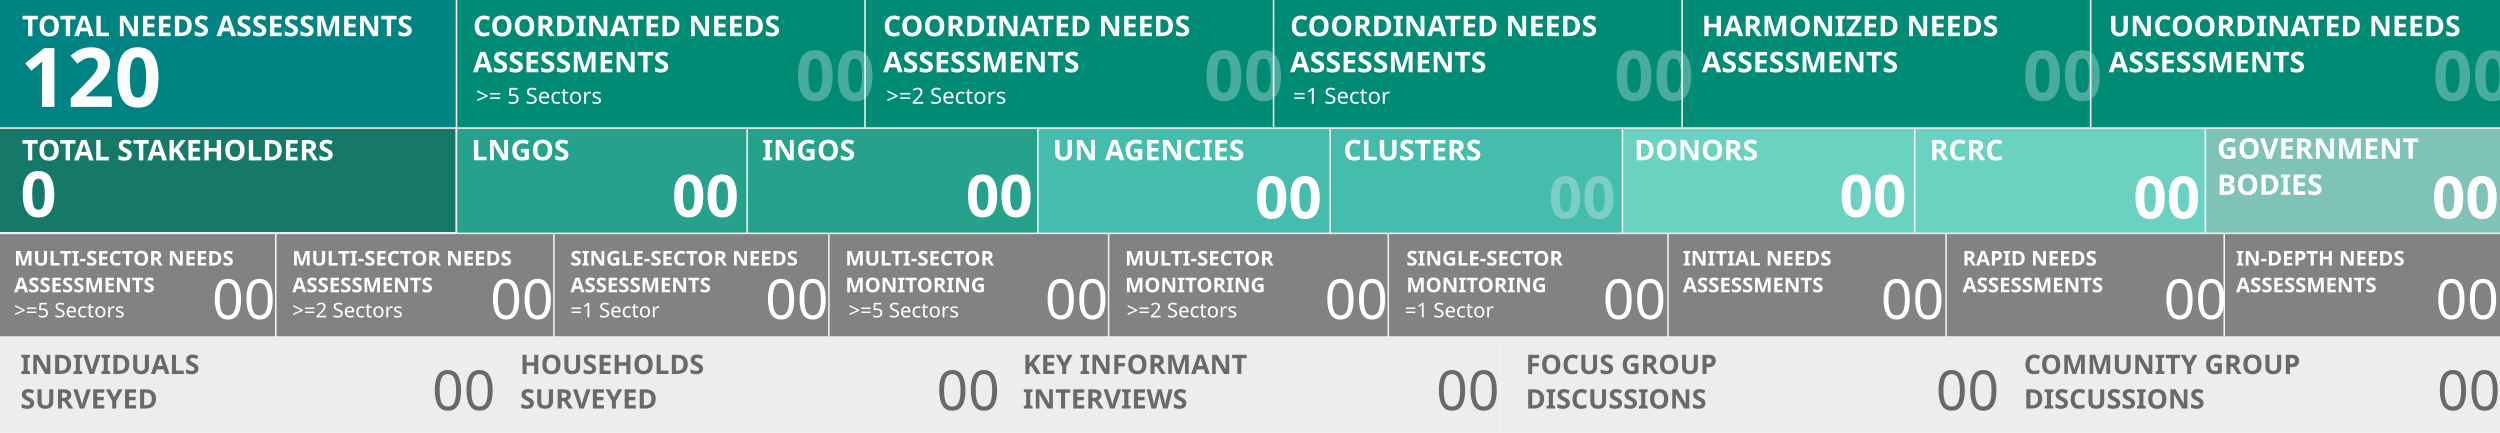
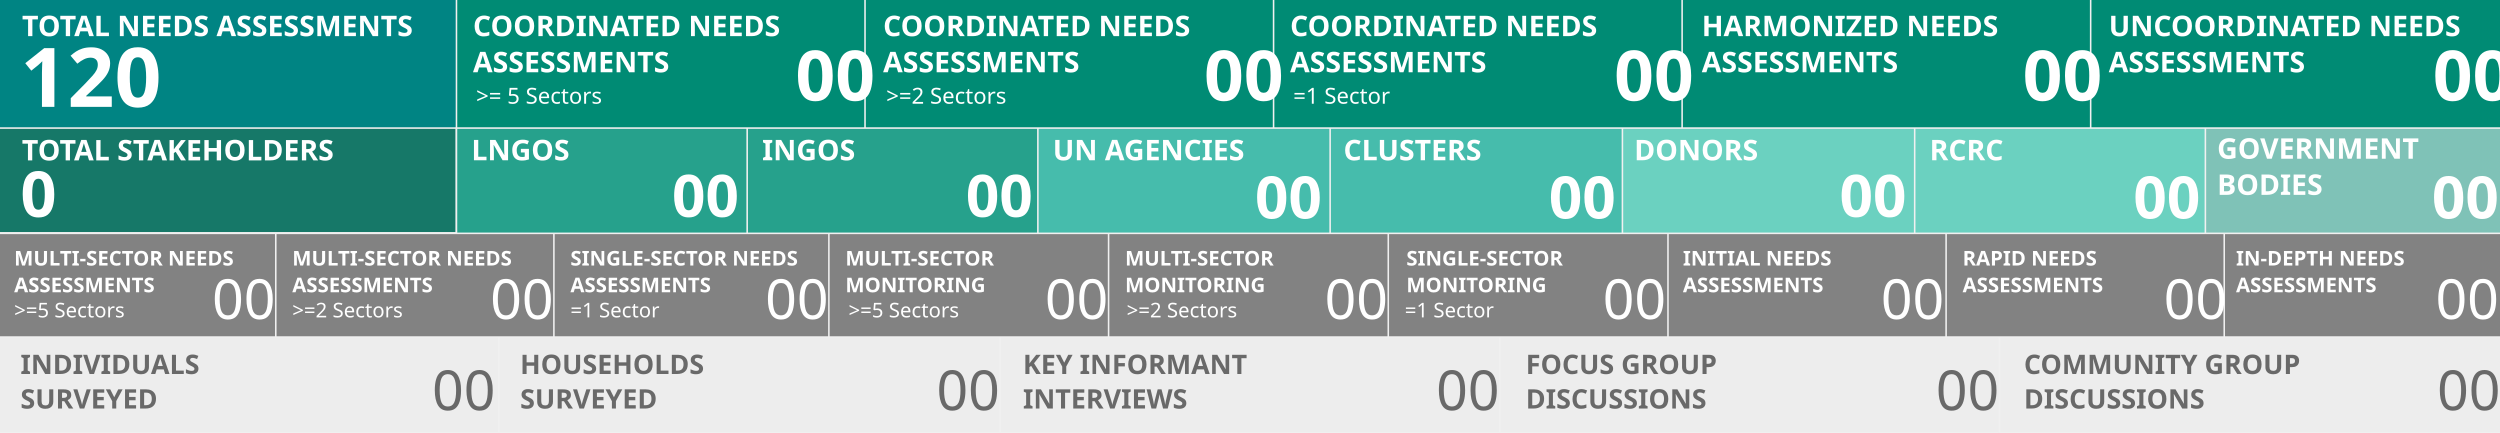
<svg xmlns="http://www.w3.org/2000/svg" width="1591px" height="275px" viewBox="0 0 1591 275" version="1.1">
  <defs />
  <g id="summary" stroke="none" stroke-width="1" fill="none" fill-rule="evenodd">
    <rect id="Rectangle-6" fill="#008483" x="0" y="0" width="290" height="81" />
    <text id="total_assessments" font-family="SourceSansPro-Bold, Source Sans Pro" font-size="52.328" font-weight="bold" fill="#FFFFFF">
      <tspan x="13" y="68">120</tspan>
    </text>
    <text id="TOTAL-NEEDS-ASSESSME" font-family="SourceSansPro-Bold, Source Sans Pro" font-size="18.114" font-weight="bold" fill="#FFFFFF">
      <tspan x="14" y="23">TOTAL NEEDS ASSESSMENTS</tspan>
    </text>
    <g id="Group" transform="translate(0, 82)">
      <rect id="Rectangle-6" fill="#167868" x="0" y="0" width="289.818" height="65.673" />
      <text id="TOTAL-STAKEHOLDERS" font-family="SourceSansPro-Bold, Source Sans Pro" font-size="18.114" font-weight="bold" fill="#FFFFFF">
        <tspan x="13.911" y="20.059">TOTAL STAKEHOLDERS</tspan>
      </text>
    </g>
    <text id="total_stakeholders" font-family="SourceSansPro-Bold, Source Sans Pro" font-size="40.253" font-weight="bold" fill="#FFFFFF">
      <tspan x="13" y="138">0</tspan>
    </text>
    <rect id="Rectangle-6" fill="#008B74" x="291" y="0" width="259" height="81" />
    <text id="COORDINATED-NEEDS-AS" font-family="SourceSansPro-Bold, Source Sans Pro" font-size="18.114" font-weight="bold" fill="#FFFFFF">
      <tspan x="301" y="23">COORDINATED NEEDS </tspan>
      <tspan x="301" y="46">ASSESSMENTS</tspan>
    </text>
    <rect id="Rectangle-6" fill="#008B74" x="551" y="0" width="259" height="81" />
    <text id="COORDINATED-NEEDS-AS" font-family="SourceSansPro-Bold, Source Sans Pro" font-size="18.114" font-weight="bold" fill="#FFFFFF">
      <tspan x="562" y="23">COORDINATED NEEDS </tspan>
      <tspan x="562" y="46">ASSESSMENTS</tspan>
    </text>
    <rect id="Rectangle-6" fill="#008B74" x="811" y="0" width="259" height="81" />
    <rect id="Rectangle-6" fill="#008B74" x="1071" y="0" width="259" height="81" />
    <rect id="Rectangle-6" fill="#26A18C" x="291" y="82" width="184" height="66" />
    <rect id="Rectangle-6" fill="#26A18C" x="476" y="82" width="184" height="66" />
    <rect id="Rectangle-6" fill="#46BCAC" x="661" y="82" width="185" height="66" />
    <rect id="Rectangle-6" fill="#6BD1C0" x="1033" y="82" width="185" height="66" />
    <rect id="Rectangle-6" fill="#6BD1C0" x="1219" y="82" width="184" height="66" />
    <rect id="Rectangle-6" fill="#7FC2B7" x="1404" y="82" width="187" height="66" />
    <text id="LNGOStitle" font-family="SourceSansPro-Bold, Source Sans Pro" font-size="18.114" font-weight="bold" fill="#FFFFFF">
      <tspan x="300" y="102">LNGOS</tspan>
    </text>
    <text id="INGOStitle" font-family="SourceSansPro-Bold, Source Sans Pro" font-size="18.114" font-weight="bold" fill="#FFFFFF">
      <tspan x="485" y="102">INGOS</tspan>
    </text>
    <text id="UN-AGENCIES" font-family="SourceSansPro-Bold, Source Sans Pro" font-size="18.114" font-weight="bold" fill="#FFFFFF">
      <tspan x="670" y="102">UN AGENCIES</tspan>
    </text>
    <rect id="Rectangle-6" fill="#46BCAC" x="847" y="82" width="185" height="66" />
    <text id="CLUSTERSlabel" font-family="SourceSansPro-Bold, Source Sans Pro" font-size="18.114" font-weight="bold" fill="#FFFFFF">
      <tspan x="855" y="102">CLUSTERS</tspan>
    </text>
    <text id="DONORSlabel" font-family="SourceSansPro-Bold, Source Sans Pro" font-size="18.114" font-weight="bold" fill="#FFFFFF">
      <tspan x="1040" y="102">DONORS</tspan>
    </text>
    <text id="RCRClabel" font-family="SourceSansPro-Bold, Source Sans Pro" font-size="18.114" font-weight="bold" fill="#FFFFFF">
      <tspan x="1228" y="102">RCRC</tspan>
    </text>
    <text id="GOVERNMENT-BODIES" font-family="SourceSansPro-Bold, Source Sans Pro" font-size="18.114" font-weight="bold" fill="#FFFFFF">
      <tspan x="1411" y="101">GOVERNMENT </tspan>
      <tspan x="1411" y="124">BODIES</tspan>
    </text>
    <rect id="Rectangle-6" fill="#828282" x="0" y="149" width="175" height="65" />
    <rect id="Rectangle-6" fill="#828282" x="176" y="149" width="176" height="65" />
    <rect id="Rectangle-6" fill="#828282" x="353" y="149" width="174" height="65" />
    <rect id="Rectangle-6" fill="#828282" x="528" y="149" width="177" height="65" />
    <rect id="Rectangle-6" fill="#828282" x="706" y="149" width="177" height="65" />
    <rect id="Rectangle-6" fill="#828282" x="884" y="149" width="177" height="65" />
    <rect id="Rectangle-6" fill="#828282" x="1062" y="149" width="176" height="65" />
    <text id="MULTI-SECTOR-NEEDS-A" font-family="SourceSansPro-Bold, Source Sans Pro" font-size="12.961" font-weight="bold" fill="#FFFFFF">
      <tspan x="9" y="169">MULTI-SECTOR NEEDS </tspan>
      <tspan x="9" y="186">ASSESSMENTS</tspan>
    </text>
    <text id="&gt;=5-Sectors" font-family="SourceSansPro-Light, Source Sans Pro" font-size="12.961" font-weight="300" fill="#FFFFFF">
      <tspan x="9" y="202">&gt;=5 Sectors</tspan>
    </text>
    <text id="MULTI-SECTOR-NEEDS-A" font-family="SourceSansPro-Bold, Source Sans Pro" font-size="12.961" font-weight="bold" fill="#FFFFFF">
      <tspan x="186" y="169">MULTI-SECTOR NEEDS </tspan>
      <tspan x="186" y="186">ASSESSMENTS</tspan>
    </text>
    <text id="HARMONIZED-NEEDS-ASS" font-family="SourceSansPro-Bold, Source Sans Pro" font-size="18.114" font-weight="bold" fill="#FFFFFF">
      <tspan x="1083" y="23">HARMONIZED NEEDS </tspan>
      <tspan x="1083" y="46">ASSESSMENTS</tspan>
    </text>
    <text id="MULTI-SECTOR-MONITOR" font-family="SourceSansPro-Bold, Source Sans Pro" font-size="12.961" font-weight="bold" fill="#FFFFFF">
      <tspan x="716" y="169">MULTI-SECTOR </tspan>
      <tspan x="716" y="186">MONITORING</tspan>
    </text>
    <text id="INITIAL-NEEDS-ASSESS" font-family="SourceSansPro-Bold, Source Sans Pro" font-size="12.961" font-weight="bold" fill="#FFFFFF">
      <tspan x="1071" y="169">INITIAL NEEDS </tspan>
      <tspan x="1071" y="186">ASSESSMENTS</tspan>
    </text>
    <rect id="Rectangle-6" fill="#828282" x="1239" y="149" width="176" height="65" />
    <text id="RAPID-NEEDS-ASSESSME" font-family="SourceSansPro-Bold, Source Sans Pro" font-size="12.961" font-weight="bold" fill="#FFFFFF">
      <tspan x="1249" y="169">RAPID NEEDS </tspan>
      <tspan x="1249" y="186">ASSESSMENTS</tspan>
    </text>
    <rect id="Rectangle-6" fill="#828282" x="1416" y="149" width="175" height="65" />
    <text id="IN-DEPTH-NEEDS-ASSES" font-family="SourceSansPro-Bold, Source Sans Pro" font-size="12.961" font-weight="bold" fill="#FFFFFF">
      <tspan x="1423" y="169">IN-DEPTH NEEDS </tspan>
      <tspan x="1423" y="186">ASSESSMENTS</tspan>
    </text>
    <text id="SINGLE-SECTOR-NEEDS" font-family="SourceSansPro-Bold, Source Sans Pro" font-size="12.961" font-weight="bold" fill="#FFFFFF">
      <tspan x="363" y="169">SINGLE-SECTOR NEEDS </tspan>
      <tspan x="363" y="186">ASSESSMENTS</tspan>
    </text>
    <rect id="Rectangle-6" fill="#EDEDED" x="318" y="215" width="318" height="60" />
    <text id="HOUSEHOLDS-SURVEYED" font-family="SourceSansPro-Bold, Source Sans Pro" font-size="17.107" font-weight="bold" fill="#696969">
      <tspan x="331" y="238">HOUSEHOLDS </tspan>
      <tspan x="331" y="260">SURVEYED</tspan>
    </text>
    <rect id="Rectangle-6" fill="#EDEDED" x="637" y="215" width="317" height="60" />
    <text id="KEY-INFORMANT-INTERV" font-family="SourceSansPro-Bold, Source Sans Pro" font-size="17.107" font-weight="bold" fill="#696969">
      <tspan x="651" y="238">KEY INFORMANT </tspan>
      <tspan x="651" y="260">INTERVIEWS</tspan>
    </text>
    <rect id="Rectangle-6" fill="#EDEDED" x="955" y="215" width="317" height="60" />
    <text id="focusgroup" font-family="SourceSansPro-Bold, Source Sans Pro" font-size="17.107" font-weight="bold" fill="#696969">
      <tspan x="971" y="238">FOCUS GROUP </tspan>
      <tspan x="971" y="260">DISCUSSIONS</tspan>
    </text>
    <rect id="Rectangle-6" fill="#EDEDED" x="1273" y="215" width="318" height="60" />
    <text id="COMMUNITY-GROUP-DISC" font-family="SourceSansPro-Bold, Source Sans Pro" font-size="17.107" font-weight="bold" fill="#696969">
      <tspan x="1288" y="238">COMMUNITY GROUP </tspan>
      <tspan x="1288" y="260">DISCUSSIONS</tspan>
    </text>
    <rect id="Rectangle-6" fill="#EDEDED" x="0" y="215" width="317" height="60" />
    <rect id="Rectangle-6" fill="#008B74" x="1331" y="0" width="260" height="81" />
    <text id="UNCOORDINATED-NEEDS" font-family="SourceSansPro-Bold, Source Sans Pro" font-size="18.114" font-weight="bold" fill="#FFFFFF">
      <tspan x="1342" y="23">UNCOORDINATED NEEDS </tspan>
      <tspan x="1342" y="46">ASSESSMENTS</tspan>
    </text>
    <text id="MULTI-SECTOR-MONITOR" font-family="SourceSansPro-Bold, Source Sans Pro" font-size="12.961" font-weight="bold" fill="#FFFFFF">
      <tspan x="538" y="169">MULTI-SECTOR </tspan>
      <tspan x="538" y="186">MONITORING</tspan>
    </text>
    <text id="SINGLE-SECTOR-MONITO" font-family="SourceSansPro-Bold, Source Sans Pro" font-size="12.961" font-weight="bold" fill="#FFFFFF">
      <tspan x="895" y="169">SINGLE-SECTOR </tspan>
      <tspan x="895" y="186">MONITORING</tspan>
    </text>
    <text id="&gt;=2-Sectors" font-family="SourceSansPro-Light, Source Sans Pro" font-size="14.088" font-weight="300" fill="#FFFFFF">
      <tspan x="564" y="66">&gt;=2 Sectors</tspan>
    </text>
    <g id="totals_right_align" transform="translate(120, 20)">
-       <text id="coordinated_5_sector" opacity="0.288" font-family="SourceSansPro-Bold, Source Sans Pro" font-size="44.278" font-weight="bold" fill="#FFFFFF">
+       <text id="coordinated_5_sector" font-family="SourceSansPro-Bold, Source Sans Pro" font-size="44.278" font-weight="bold" fill="#FFFFFF">
        <tspan x="386.243" y="44">00</tspan>
      </text>
-       <text id="coordinated_2_sector" opacity="0.288" font-family="SourceSansPro-Bold, Source Sans Pro" font-size="44.278" font-weight="bold" fill="#FFFFFF">
+       <text id="coordinated_2_sector" font-family="SourceSansPro-Bold, Source Sans Pro" font-size="44.278" font-weight="bold" fill="#FFFFFF">
        <tspan x="646.243" y="44">00</tspan>
      </text>
-       <text id="coordinated_1_sector" opacity="0.288" font-family="SourceSansPro-Bold, Source Sans Pro" font-size="44.278" font-weight="bold" fill="#FFFFFF">
+       <text id="coordinated_1_sector" font-family="SourceSansPro-Bold, Source Sans Pro" font-size="44.278" font-weight="bold" fill="#FFFFFF">
        <tspan x="907.243" y="44">00</tspan>
      </text>
-       <text id="harmonized" opacity="0.288" font-family="SourceSansPro-Bold, Source Sans Pro" font-size="44.278" font-weight="bold" fill="#FFFFFF">
+       <text id="harmonized" font-family="SourceSansPro-Bold, Source Sans Pro" font-size="44.278" font-weight="bold" fill="#FFFFFF">
        <tspan x="1167.243" y="44">00</tspan>
      </text>
      <text id="ingos" font-family="SourceSansPro-Bold, Source Sans Pro" font-size="37.234" font-weight="bold" fill="#FFFFFF">
        <tspan x="494.681" y="118">00</tspan>
      </text>
      <text id="lngos" font-family="SourceSansPro-Bold, Source Sans Pro" font-size="37.234" font-weight="bold" fill="#FFFFFF">
        <tspan x="307.681" y="118">00</tspan>
      </text>
      <text id="un_agencies" font-family="SourceSansPro-Bold, Source Sans Pro" font-size="37.234" font-weight="bold" fill="#FFFFFF">
        <tspan x="678.681" y="119">00</tspan>
      </text>
-       <text id="clusters" opacity="0.29" font-family="SourceSansPro-Bold, Source Sans Pro" font-size="37.234" font-weight="bold" fill="#FFFFFF">
+       <text id="clusters" font-family="SourceSansPro-Bold, Source Sans Pro" font-size="37.234" font-weight="bold" fill="#FFFFFF">
        <tspan x="865.681" y="119">00</tspan>
      </text>
      <text id="donors" font-family="SourceSansPro-Bold, Source Sans Pro" font-size="37.234" font-weight="bold" fill="#FFFFFF">
        <tspan x="1050.681" y="118">00</tspan>
      </text>
      <text id="government" font-family="SourceSansPro-Bold, Source Sans Pro" font-size="37.234" font-weight="bold" fill="#FFFFFF">
        <tspan x="1427.681" y="119">00</tspan>
      </text>
      <text id="rcrc" font-family="SourceSansPro-Bold, Source Sans Pro" font-size="37.234" font-weight="bold" fill="#FFFFFF">
        <tspan x="1237.681" y="119">00</tspan>
      </text>
-       <text id="uncoordinated" opacity="0.288" font-family="SourceSansPro-Bold, Source Sans Pro" font-size="44.278" font-weight="bold" fill="#FFFFFF">
+       <text id="uncoordinated" font-family="SourceSansPro-Bold, Source Sans Pro" font-size="44.278" font-weight="bold" fill="#FFFFFF">
        <tspan x="1428.243" y="44">00</tspan>
      </text>
      <text id="mutli_sector_5" font-family="SourceSansPro-Regular, Source Sans Pro" font-size="35.221" font-weight="normal" fill="#FFFFFF">
        <tspan x="14.99" y="183">00</tspan>
      </text>
      <text id="multi_sector_2" font-family="SourceSansPro-Regular, Source Sans Pro" font-size="35.221" font-weight="normal" fill="#FFFFFF">
        <tspan x="191.99" y="183">00</tspan>
      </text>
      <text id="sector_monitoring_5" font-family="SourceSansPro-Regular, Source Sans Pro" font-size="35.221" font-weight="normal" fill="#FFFFFF">
        <tspan x="544.99" y="183">00</tspan>
      </text>
      <text id="sector_monitoring_2" font-family="SourceSansPro-Regular, Source Sans Pro" font-size="35.221" font-weight="normal" fill="#FFFFFF">
        <tspan x="722.99" y="183">00</tspan>
      </text>
      <text id="sector_monitoring_1" font-family="SourceSansPro-Regular, Source Sans Pro" font-size="35.22" font-weight="normal" fill="#FFFFFF">
        <tspan x="899.991" y="183">00</tspan>
      </text>
      <text id="total_initial" font-family="SourceSansPro-Regular, Source Sans Pro" font-size="35.221" font-weight="normal" fill="#FFFFFF">
        <tspan x="1076.99" y="183">00</tspan>
      </text>
      <text id="total_rapid" font-family="SourceSansPro-Regular, Source Sans Pro" font-size="35.221" font-weight="normal" fill="#FFFFFF">
        <tspan x="1256.99" y="183">00</tspan>
      </text>
      <text id="total_indepth" font-family="SourceSansPro-Regular, Source Sans Pro" font-size="35.221" font-weight="normal" fill="#FFFFFF">
        <tspan x="1429.99" y="183">00</tspan>
      </text>
      <text id="single_sector" font-family="SourceSansPro-Regular, Source Sans Pro" font-size="35.221" font-weight="normal" fill="#FFFFFF">
        <tspan x="366.99" y="183">00</tspan>
      </text>
      <text id="households" font-family="SourceSansPro-Regular, Source Sans Pro" font-size="35.221" font-weight="normal" fill="#696969">
        <tspan x="475.99" y="241">00</tspan>
      </text>
      <text id="key_informants" font-family="SourceSansPro-Regular, Source Sans Pro" font-size="35.221" font-weight="normal" fill="#696969">
        <tspan x="793.99" y="241">00</tspan>
      </text>
      <text id="focus_group_discussions" font-family="SourceSansPro-Regular, Source Sans Pro" font-size="35.221" font-weight="normal" fill="#696969">
        <tspan x="1111.99" y="241">00</tspan>
      </text>
      <text id="community_group_discussions" font-family="SourceSansPro-Regular, Source Sans Pro" font-size="35.221" font-weight="normal" fill="#696969">
        <tspan x="1430.99" y="241">00</tspan>
      </text>
      <text id="individuals" font-family="SourceSansPro-Regular, Source Sans Pro" font-size="35.221" font-weight="normal" fill="#696969">
        <tspan x="154.99" y="241">00</tspan>
      </text>
    </g>
    <text id="COORDINATED-NEEDS-AS" font-family="SourceSansPro-Bold, Source Sans Pro" font-size="18.114" font-weight="bold" fill="#FFFFFF">
      <tspan x="821" y="23">COORDINATED NEEDS </tspan>
      <tspan x="821" y="46">ASSESSMENTS</tspan>
    </text>
    <text id="&gt;=2-Sectors" font-family="SourceSansPro-Light, Source Sans Pro" font-size="12.961" font-weight="300" fill="#FFFFFF">
      <tspan x="186" y="202">&gt;=2 Sectors</tspan>
    </text>
    <text id="=1-Sector" font-family="SourceSansPro-Light, Source Sans Pro" font-size="12.961" font-weight="300" fill="#FFFFFF">
      <tspan x="363" y="202">=1 Sector</tspan>
    </text>
    <text id="&gt;=5-Sectors" font-family="SourceSansPro-Light, Source Sans Pro" font-size="12.961" font-weight="300" fill="#FFFFFF">
      <tspan x="540" y="202">&gt;=5 Sectors</tspan>
    </text>
    <text id="&gt;=2-Sectors" font-family="SourceSansPro-Light, Source Sans Pro" font-size="12.961" font-weight="300" fill="#FFFFFF">
      <tspan x="717" y="202">&gt;=2 Sectors</tspan>
    </text>
    <text id="=1-Sector" font-family="SourceSansPro-Light, Source Sans Pro" font-size="12.961" font-weight="300" fill="#FFFFFF">
      <tspan x="894" y="202">=1 Sector</tspan>
    </text>
    <text id="=1-Sector" font-family="SourceSansPro-Light, Source Sans Pro" font-size="14.088" font-weight="300" fill="#FFFFFF">
      <tspan x="823" y="66">=1 Sector</tspan>
    </text>
    <text id="&gt;=-5-Sectors" font-family="SourceSansPro-Light, Source Sans Pro" font-size="14.088" font-weight="300" fill="#FFFFFF">
      <tspan x="303" y="66">&gt;= 5 Sectors</tspan>
    </text>
    <text id="INDIVIDUALS-SURVEYED" font-family="SourceSansPro-Bold, Source Sans Pro" font-size="17.107" font-weight="bold" fill="#696969">
      <tspan x="13" y="238">INDIVIDUALS </tspan>
      <tspan x="13" y="260">SURVEYED</tspan>
    </text>
  </g>
</svg>
